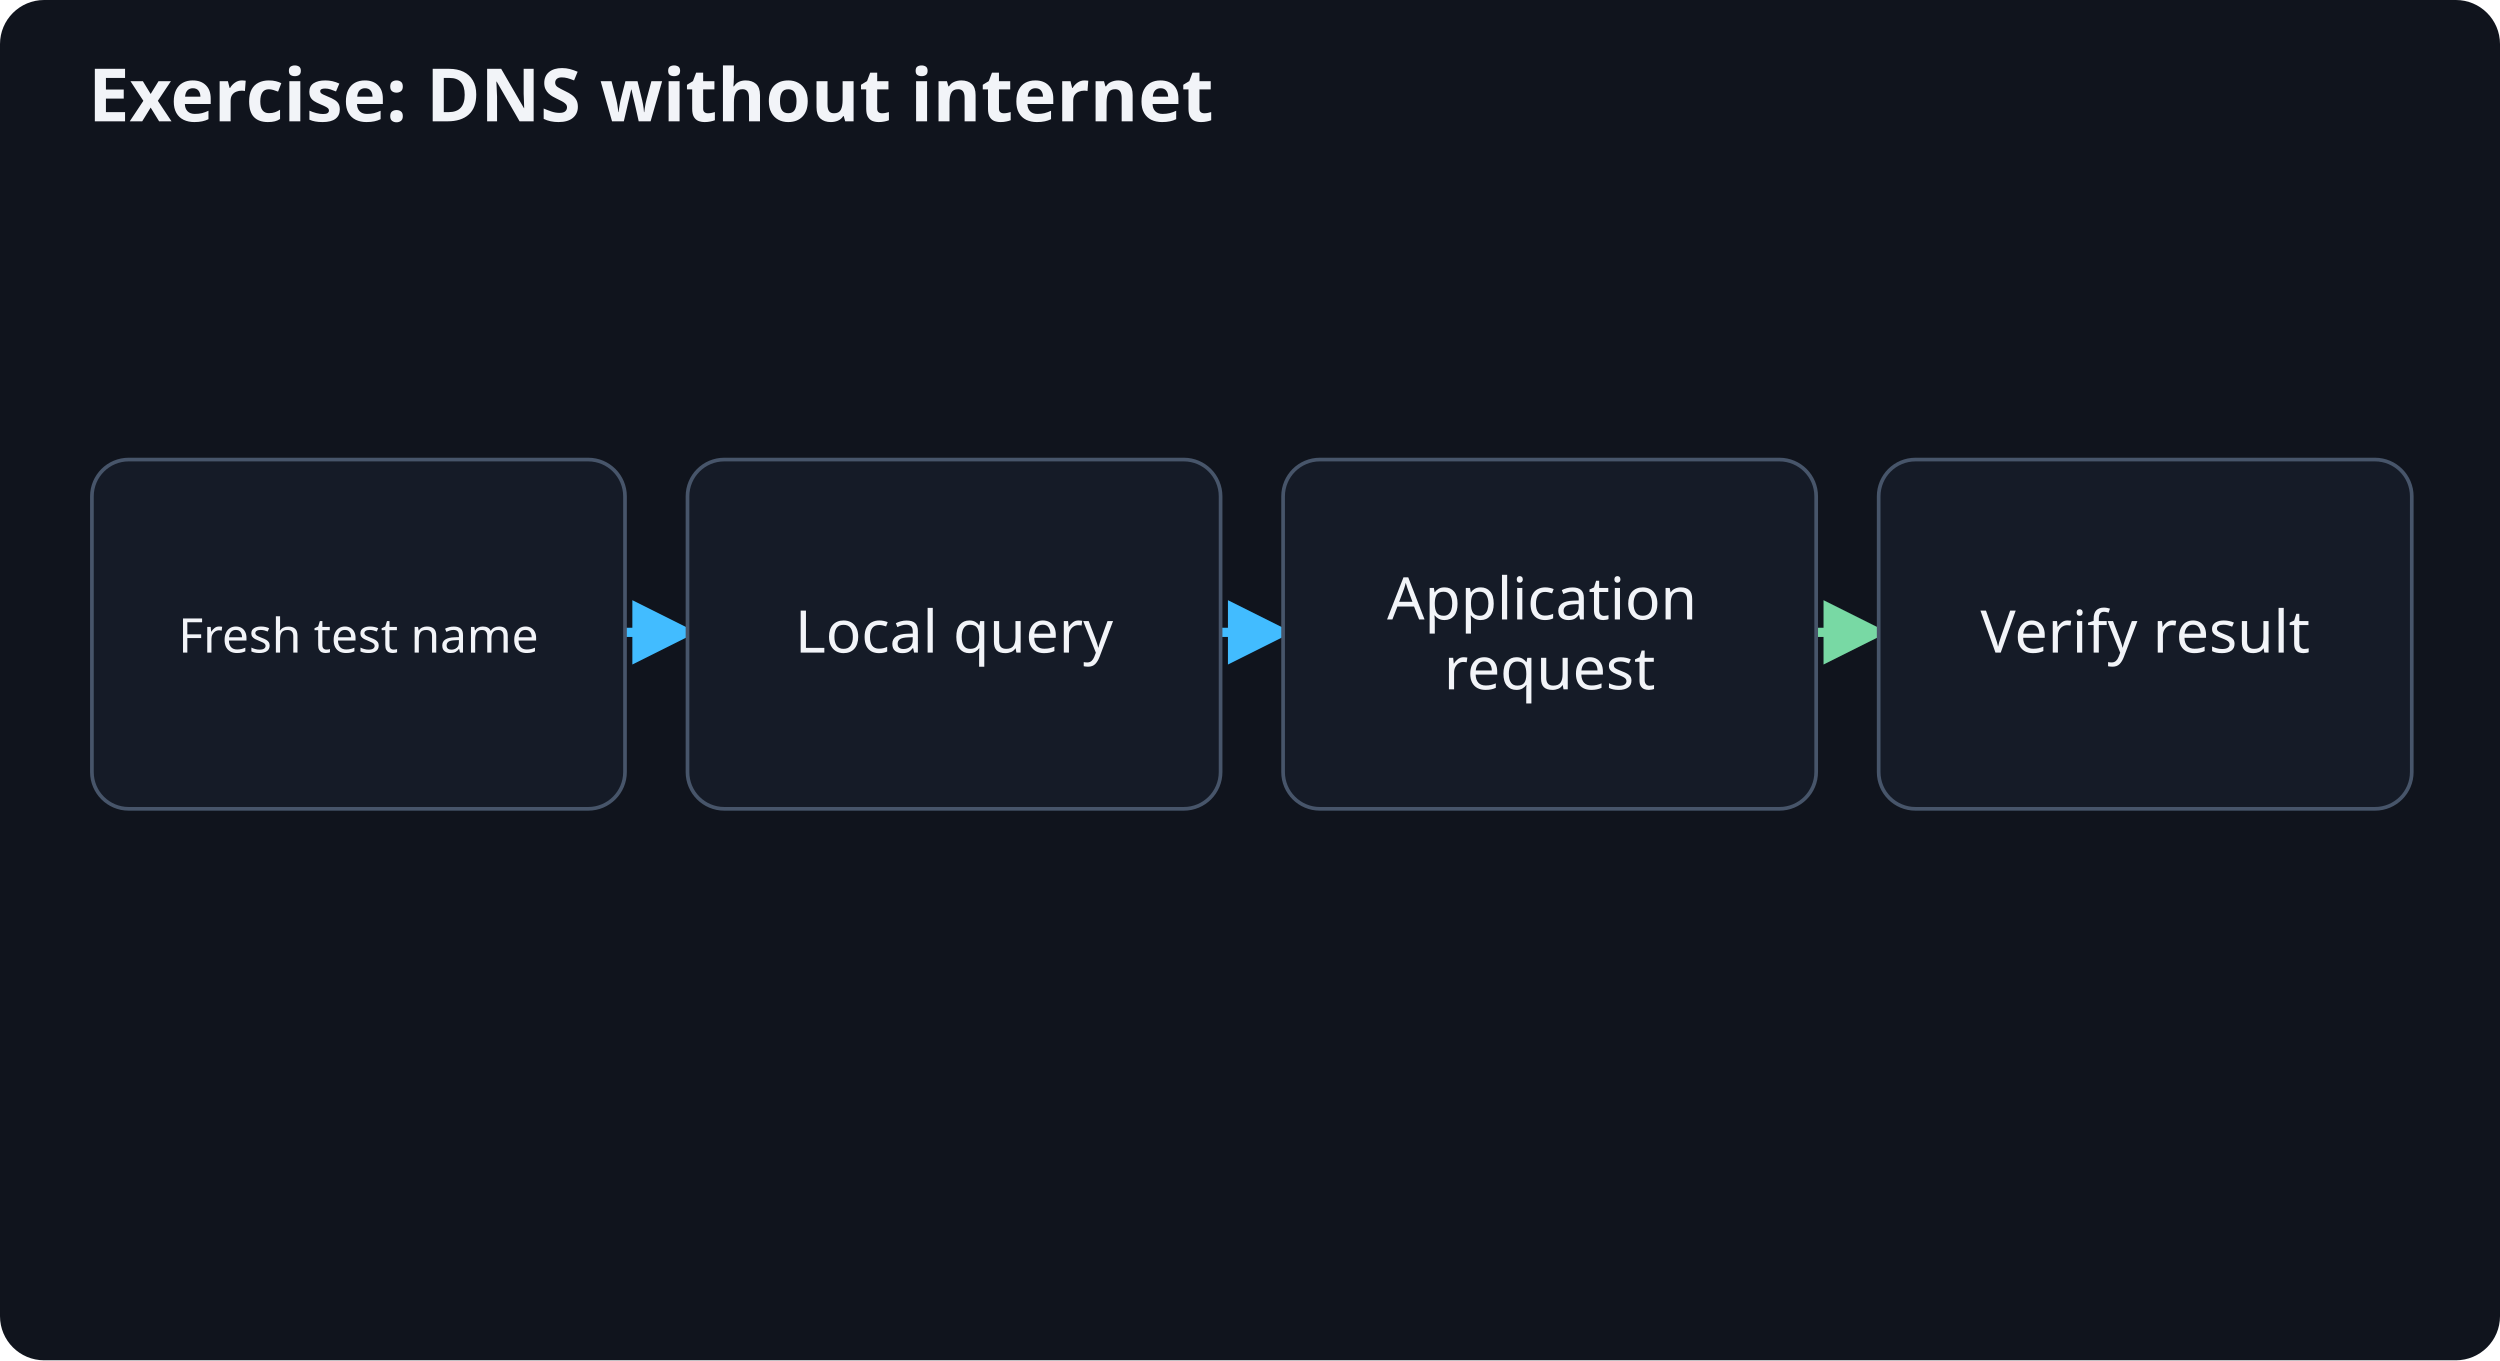
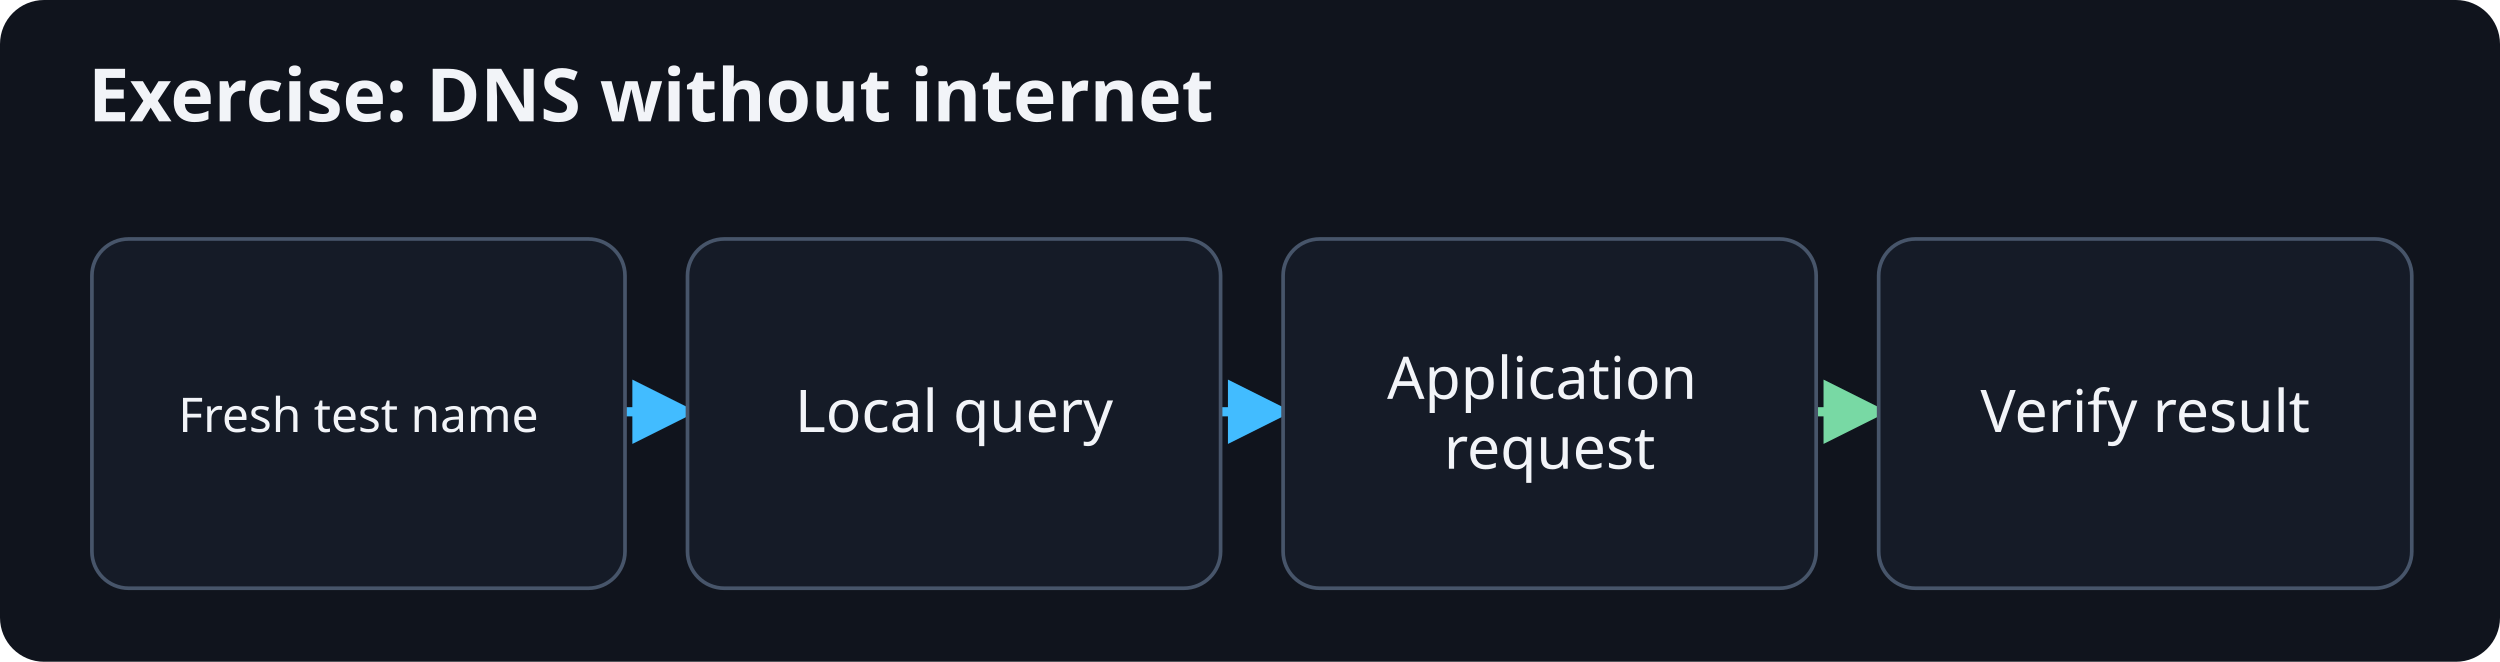
- <svg xmlns="http://www.w3.org/2000/svg" viewBox="0 0 680 370" role="img">
+ <svg xmlns="http://www.w3.org/2000/svg" viewBox="0 0 680 180" role="img">
  <defs>
    <marker id="blue" markerWidth="7" markerHeight="7" refX="6" refY="3.5" orient="auto">
      <path d="M0 0L7 3.5L0 7Z" fill="#42bcff" />
    </marker>
    <marker id="green" markerWidth="7" markerHeight="7" refX="6" refY="3.5" orient="auto">
      <path d="M0 0L7 3.5L0 7Z" fill="#78d9a4" />
    </marker>
    <marker id="orange" markerWidth="7" markerHeight="7" refX="6" refY="3.5" orient="auto">
      <path d="M0 0L7 3.5L0 7Z" fill="#ffae63" />
    </marker>
  </defs>
-   <rect width="680" height="370" rx="12" fill="#10141d" />
+   <rect width="680" height="180" rx="12" fill="#10141d" />
  <g font-family="system-ui,sans-serif" fill="#f2f4f8">
    <text x="24" y="33" font-weight="700" font-size="20">Exercise: DNS without internet</text>
-     <path d="M170 172H187" fill="none" stroke="#42bcff" stroke-width="2.5" marker-end="url(#blue)" />
-     <path d="M332 172H349" fill="none" stroke="#42bcff" stroke-width="2.5" marker-end="url(#blue)" />
-     <path d="M494 172H511" fill="none" stroke="#78d9a4" stroke-width="2.5" marker-end="url(#green)" />
-     <rect x="25" y="125" width="145" height="95" rx="10" fill="#151b27" stroke="#47556a" />
-     <text x="97.5" y="177.5" text-anchor="middle" font-size="13">
+     <path transform="translate(0 -60)" d="M170 172H187" fill="none" stroke="#42bcff" stroke-width="2.5" marker-end="url(#blue)" />
+     <path transform="translate(0 -60)" d="M332 172H349" fill="none" stroke="#42bcff" stroke-width="2.5" marker-end="url(#blue)" />
+     <path transform="translate(0 -60)" d="M494 172H511" fill="none" stroke="#78d9a4" stroke-width="2.5" marker-end="url(#green)" />
+     <rect transform="translate(0 -60)" x="25" y="125" width="145" height="95" rx="10" fill="#151b27" stroke="#47556a" />
+     <text transform="translate(0 -60)" x="97.5" y="177.5" text-anchor="middle" font-size="13">
      <tspan x="97.5" dy="0">Fresh test name</tspan>
    </text>
-     <rect x="187" y="125" width="145" height="95" rx="10" fill="#151b27" stroke="#47556a" />
-     <text x="259.5" y="177.5" text-anchor="middle" font-size="16">
+     <rect transform="translate(0 -60)" x="187" y="125" width="145" height="95" rx="10" fill="#151b27" stroke="#47556a" />
+     <text transform="translate(0 -60)" x="259.5" y="177.5" text-anchor="middle" font-size="16">
      <tspan x="259.5" dy="0">Local query</tspan>
    </text>
-     <rect x="349" y="125" width="145" height="95" rx="10" fill="#151b27" stroke="#47556a" />
-     <text x="421.5" y="168.5" text-anchor="middle" font-size="16">
+     <rect transform="translate(0 -60)" x="349" y="125" width="145" height="95" rx="10" fill="#151b27" stroke="#47556a" />
+     <text transform="translate(0 -60)" x="421.5" y="168.5" text-anchor="middle" font-size="16">
      <tspan x="421.5" dy="0">Application</tspan>
      <tspan x="421.5" dy="19">request</tspan>
    </text>
-     <rect x="511" y="125" width="145" height="95" rx="10" fill="#151b27" stroke="#47556a" />
-     <text x="583.5" y="177.5" text-anchor="middle" font-size="16">
+     <rect transform="translate(0 -60)" x="511" y="125" width="145" height="95" rx="10" fill="#151b27" stroke="#47556a" />
+     <text transform="translate(0 -60)" x="583.5" y="177.5" text-anchor="middle" font-size="16">
      <tspan x="583.5" dy="0">Verify result</tspan>
    </text>
  </g>
</svg>
